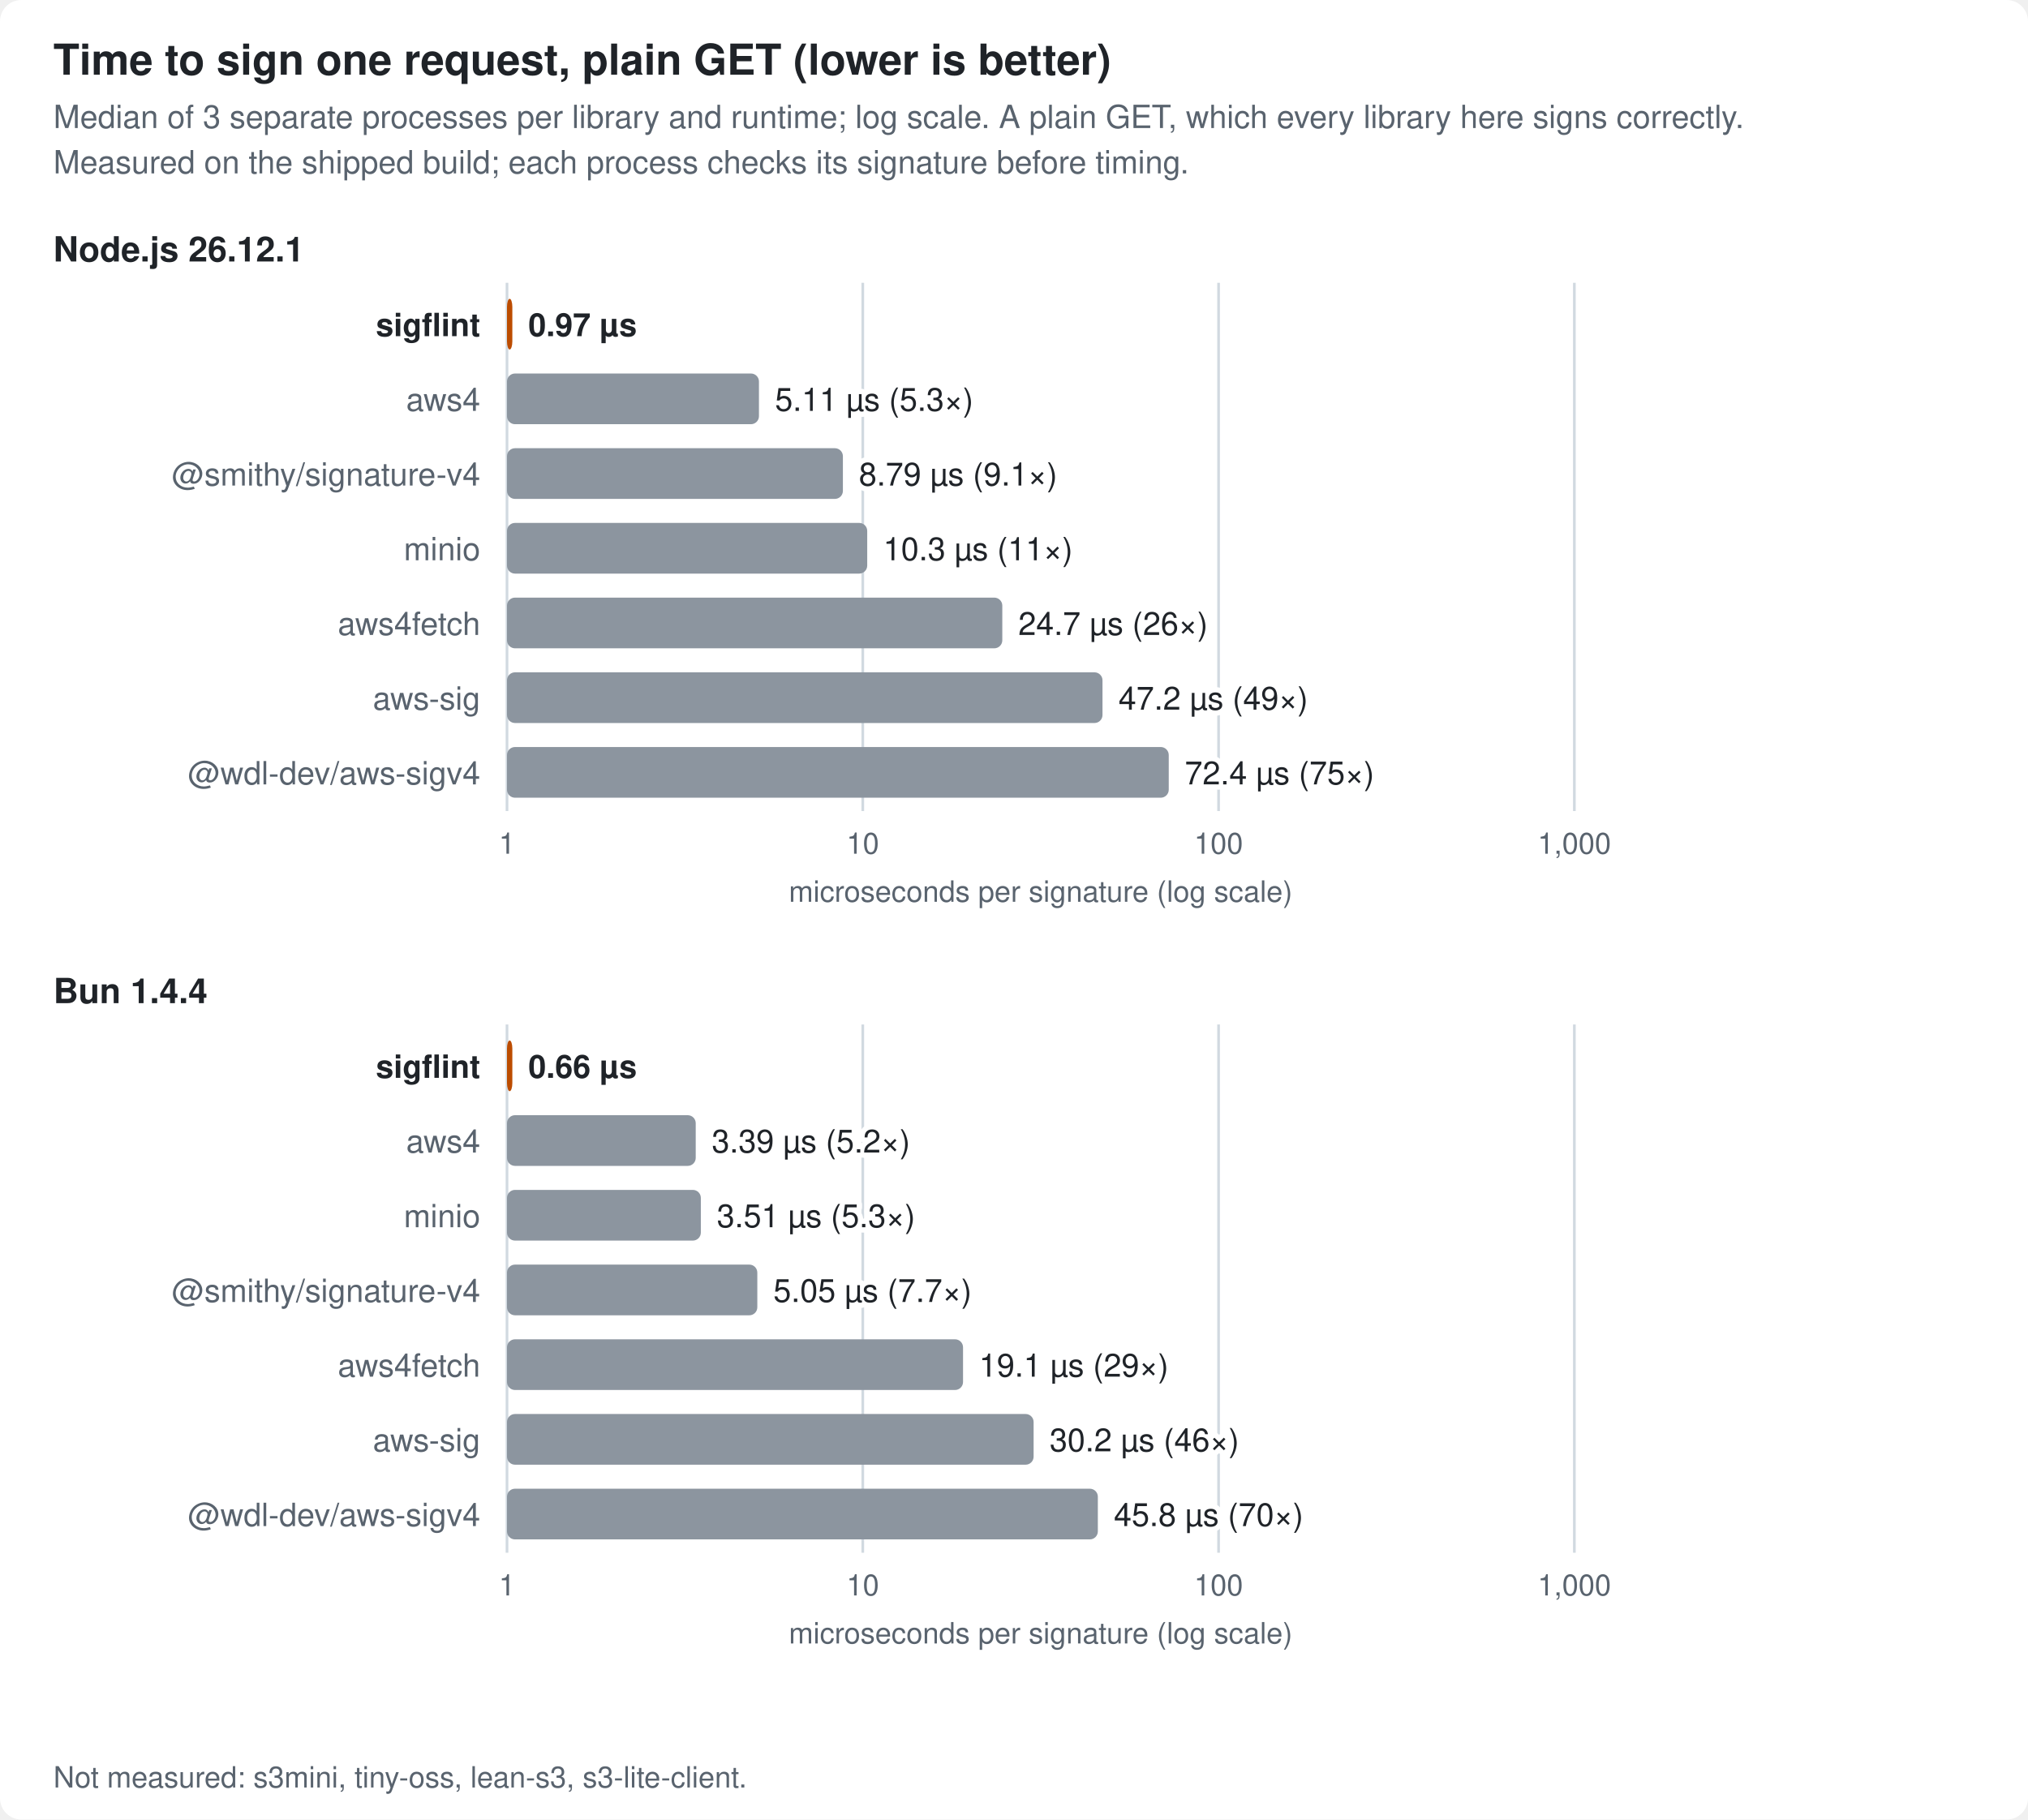
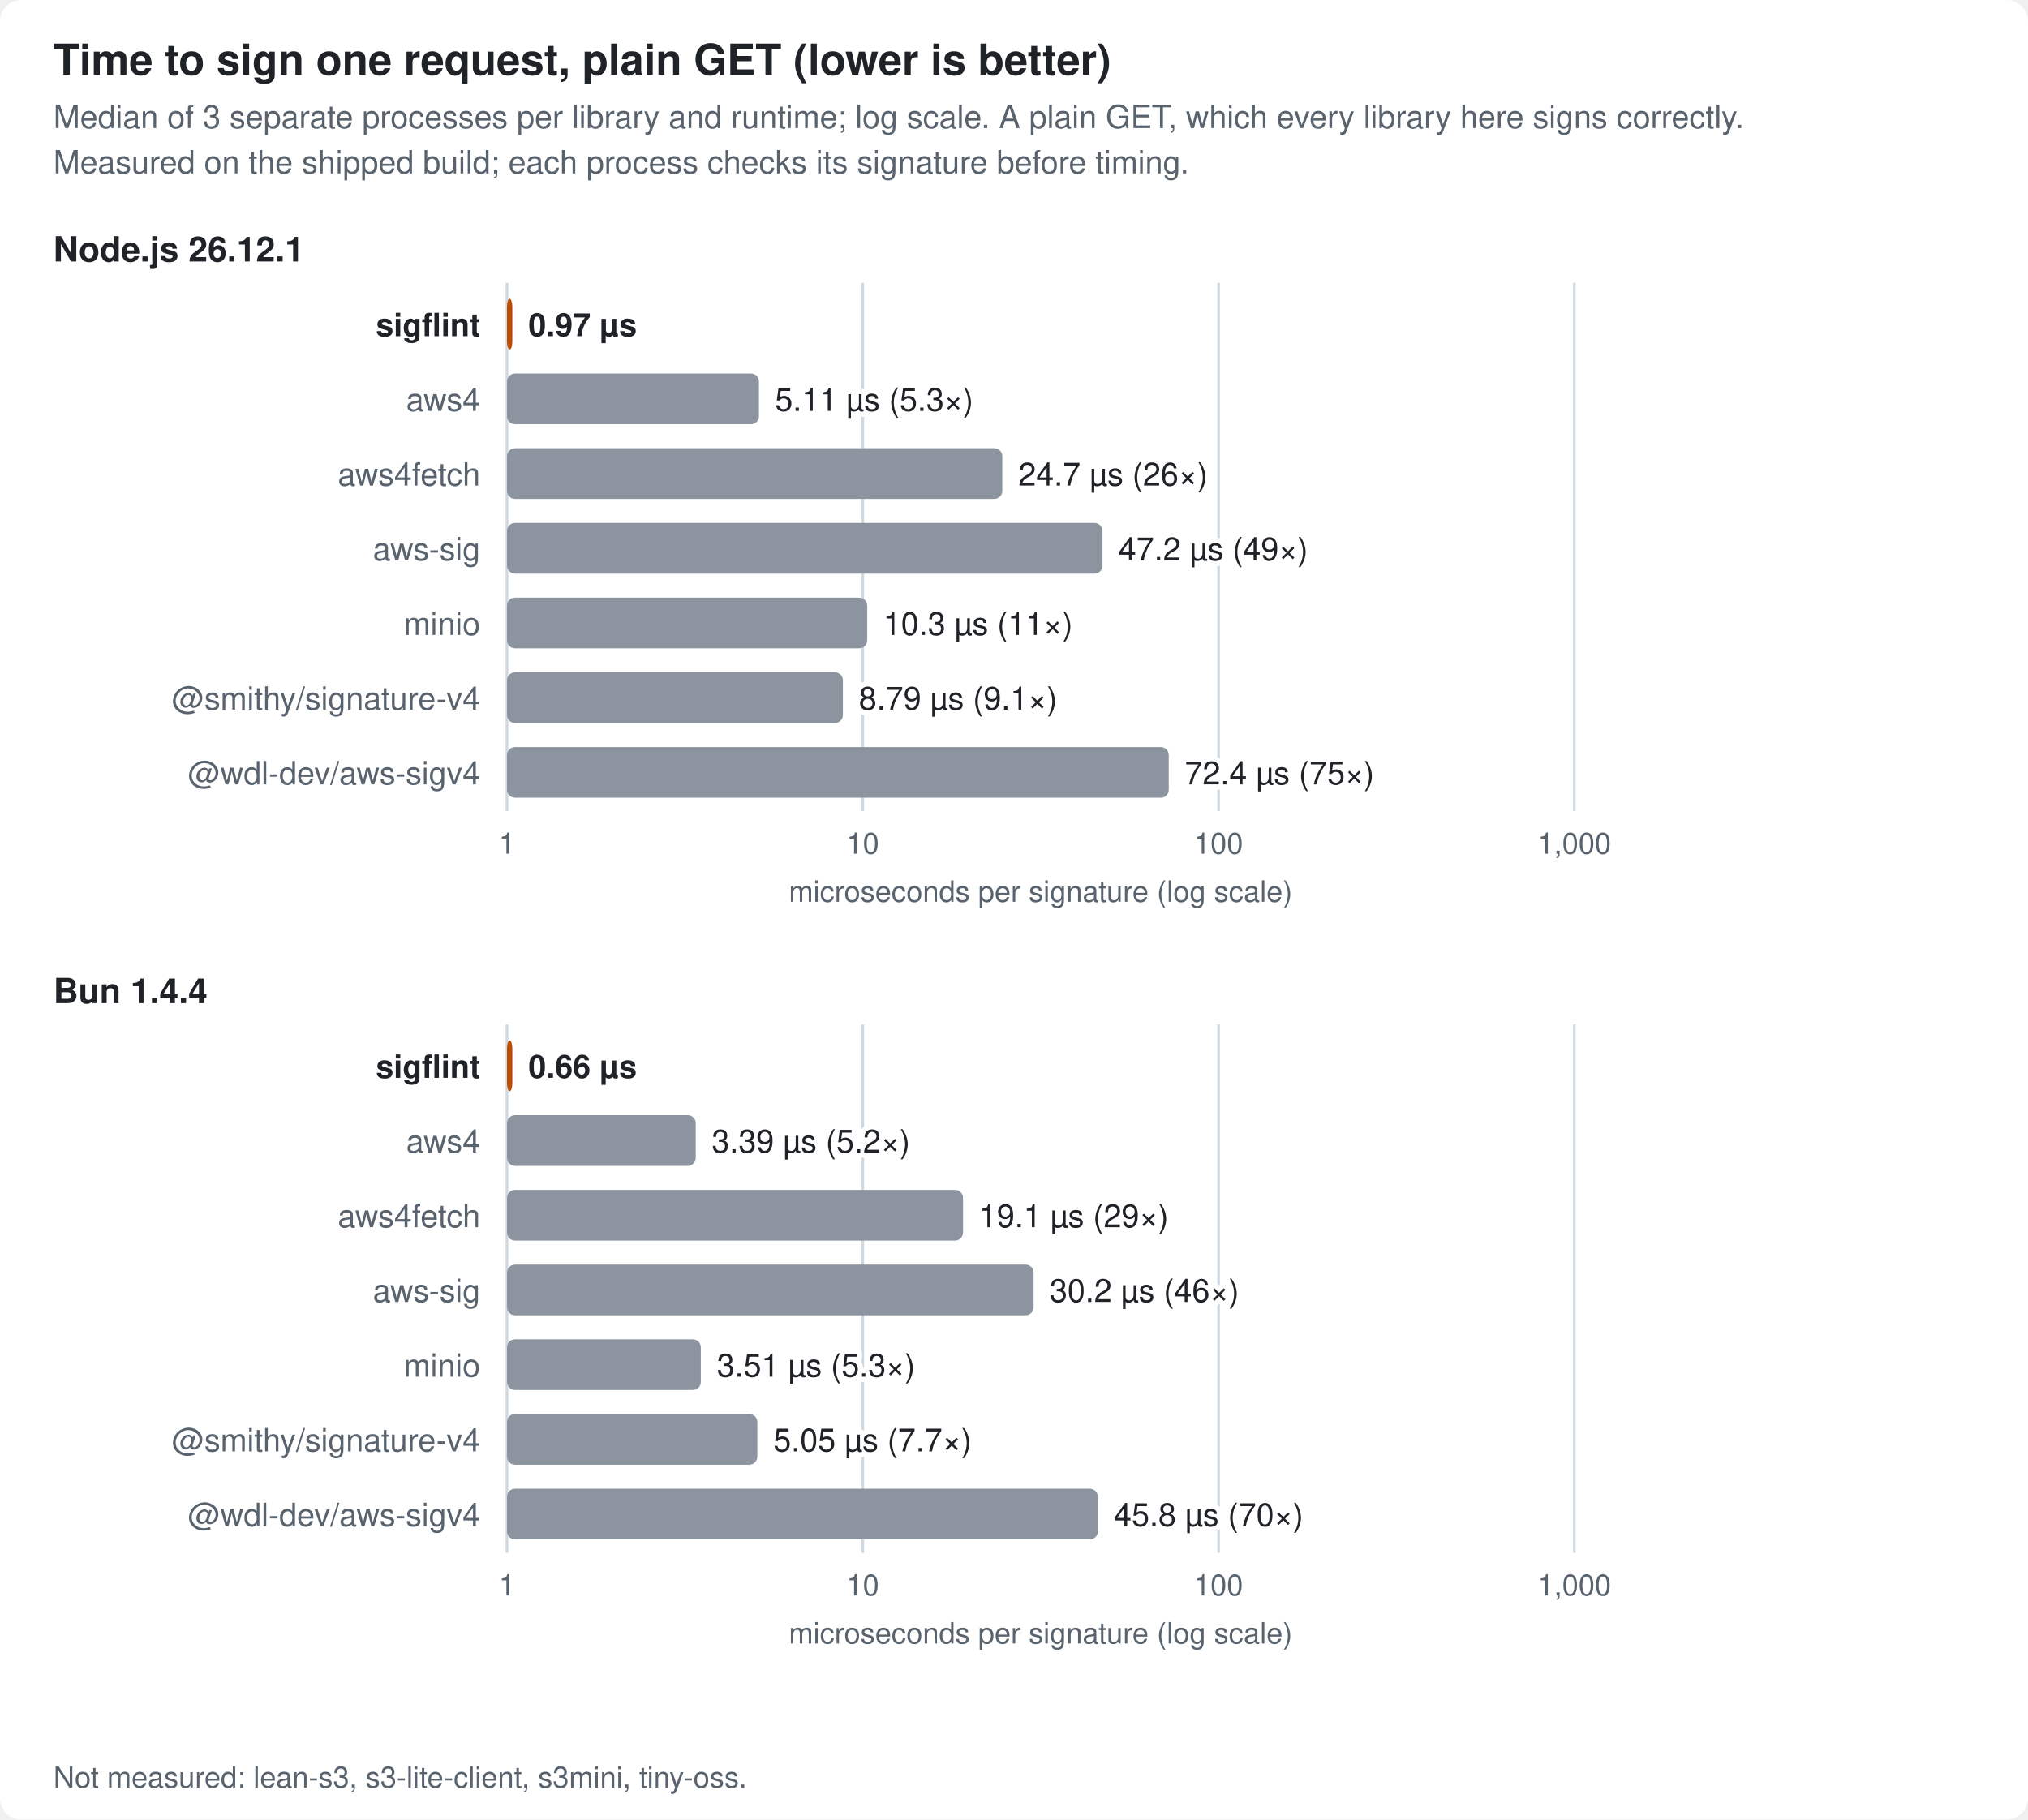
<svg xmlns="http://www.w3.org/2000/svg" width="760" height="682" viewBox="0 0 760 682" role="img" aria-labelledby="t d" font-family="-apple-system,BlinkMacSystemFont,'Segoe UI',Helvetica,Arial,sans-serif">
  <rect width="760" height="682" rx="8" fill="#ffffff" />
  <text x="20" y="28" font-size="16" fill="#1f2328" text-anchor="start" font-weight="600">Time to sign one request, plain GET (lower is better)</text>
  <text x="20" y="48" font-size="12" fill="#59636e" text-anchor="start" font-weight="400">Median of 3 separate processes per library and runtime; log scale. A plain GET, which every library here signs correctly.</text>
  <text x="20" y="65" font-size="12" fill="#59636e" text-anchor="start" font-weight="400">Measured on the shipped build; each process checks its signature before timing.</text>
  <text x="20" y="98" font-size="13" fill="#1f2328" text-anchor="start" font-weight="600">Node.js 26.12.1</text>
  <line x1="190" y1="106" x2="190" y2="304" stroke="#d1d9e0" />
  <text x="190" y="320" font-size="11" fill="#59636e" text-anchor="middle" font-weight="400">1</text>
  <line x1="323.333" y1="106" x2="323.333" y2="304" stroke="#d1d9e0" />
  <text x="323.333" y="320" font-size="11" fill="#59636e" text-anchor="middle" font-weight="400">10</text>
  <line x1="456.667" y1="106" x2="456.667" y2="304" stroke="#d1d9e0" />
  <text x="456.667" y="320" font-size="11" fill="#59636e" text-anchor="middle" font-weight="400">100</text>
  <line x1="590" y1="106" x2="590" y2="304" stroke="#d1d9e0" />
  <text x="590" y="320" font-size="11" fill="#59636e" text-anchor="middle" font-weight="400">1,000</text>
  <text x="180" y="126" font-size="12" fill="#1f2328" text-anchor="end" font-weight="700">sigflint</text>
  <rect x="190" y="112" width="2" height="19" rx="3" fill="#bc4c00" />
  <text x="198" y="126" font-size="12" fill="#1f2328" text-anchor="start" font-weight="700" stroke="#ffffff" stroke-width="4" stroke-linejoin="round" paint-order="stroke">0.97 µs</text>
  <text x="180" y="154" font-size="12" fill="#59636e" text-anchor="end" font-weight="400">aws4</text>
  <rect x="190" y="140" width="94.422" height="19" rx="3" fill="#8c959f" />
  <text x="290.422" y="154" font-size="12" fill="#1f2328" text-anchor="start" font-weight="400" stroke="#ffffff" stroke-width="4" stroke-linejoin="round" paint-order="stroke">5.11 µs  (5.3×)</text>
-   <text x="180" y="182" font-size="12" fill="#59636e" text-anchor="end" font-weight="400">@smithy/signature-v4</text>
-   <rect x="190" y="168" width="125.878" height="19" rx="3" fill="#8c959f" />
-   <text x="321.878" y="182" font-size="12" fill="#1f2328" text-anchor="start" font-weight="400" stroke="#ffffff" stroke-width="4" stroke-linejoin="round" paint-order="stroke">8.79 µs  (9.1×)</text>
-   <text x="180" y="210" font-size="12" fill="#59636e" text-anchor="end" font-weight="400">minio</text>
-   <rect x="190" y="196" width="134.994" height="19" rx="3" fill="#8c959f" />
-   <text x="330.994" y="210" font-size="12" fill="#1f2328" text-anchor="start" font-weight="400" stroke="#ffffff" stroke-width="4" stroke-linejoin="round" paint-order="stroke">10.3 µs  (11×)</text>
-   <text x="180" y="238" font-size="12" fill="#59636e" text-anchor="end" font-weight="400">aws4fetch</text>
-   <rect x="190" y="224" width="185.616" height="19" rx="3" fill="#8c959f" />
-   <text x="381.616" y="238" font-size="12" fill="#1f2328" text-anchor="start" font-weight="400" stroke="#ffffff" stroke-width="4" stroke-linejoin="round" paint-order="stroke">24.7 µs  (26×)</text>
-   <text x="180" y="266" font-size="12" fill="#59636e" text-anchor="end" font-weight="400">aws-sig</text>
-   <rect x="190" y="252" width="223.164" height="19" rx="3" fill="#8c959f" />
-   <text x="419.164" y="266" font-size="12" fill="#1f2328" text-anchor="start" font-weight="400" stroke="#ffffff" stroke-width="4" stroke-linejoin="round" paint-order="stroke">47.2 µs  (49×)</text>
+   <text x="180" y="182" font-size="12" fill="#59636e" text-anchor="end" font-weight="400">aws4fetch</text>
+   <rect x="190" y="168" width="185.616" height="19" rx="3" fill="#8c959f" />
+   <text x="381.616" y="182" font-size="12" fill="#1f2328" text-anchor="start" font-weight="400" stroke="#ffffff" stroke-width="4" stroke-linejoin="round" paint-order="stroke">24.7 µs  (26×)</text>
+   <text x="180" y="210" font-size="12" fill="#59636e" text-anchor="end" font-weight="400">aws-sig</text>
+   <rect x="190" y="196" width="223.164" height="19" rx="3" fill="#8c959f" />
+   <text x="419.164" y="210" font-size="12" fill="#1f2328" text-anchor="start" font-weight="400" stroke="#ffffff" stroke-width="4" stroke-linejoin="round" paint-order="stroke">47.2 µs  (49×)</text>
+   <text x="180" y="238" font-size="12" fill="#59636e" text-anchor="end" font-weight="400">minio</text>
+   <rect x="190" y="224" width="134.994" height="19" rx="3" fill="#8c959f" />
+   <text x="330.994" y="238" font-size="12" fill="#1f2328" text-anchor="start" font-weight="400" stroke="#ffffff" stroke-width="4" stroke-linejoin="round" paint-order="stroke">10.3 µs  (11×)</text>
+   <text x="180" y="266" font-size="12" fill="#59636e" text-anchor="end" font-weight="400">@smithy/signature-v4</text>
+   <rect x="190" y="252" width="125.878" height="19" rx="3" fill="#8c959f" />
+   <text x="321.878" y="266" font-size="12" fill="#1f2328" text-anchor="start" font-weight="400" stroke="#ffffff" stroke-width="4" stroke-linejoin="round" paint-order="stroke">8.79 µs  (9.1×)</text>
  <text x="180" y="294" font-size="12" fill="#59636e" text-anchor="end" font-weight="400">@wdl-dev/aws-sigv4</text>
  <rect x="190" y="280" width="247.991" height="19" rx="3" fill="#8c959f" />
  <text x="443.991" y="294" font-size="12" fill="#1f2328" text-anchor="start" font-weight="400" stroke="#ffffff" stroke-width="4" stroke-linejoin="round" paint-order="stroke">72.4 µs  (75×)</text>
  <text x="390" y="338" font-size="11" fill="#59636e" text-anchor="middle" font-weight="400">microseconds per signature (log scale)</text>
  <text x="20" y="376" font-size="13" fill="#1f2328" text-anchor="start" font-weight="600">Bun 1.4.4</text>
  <line x1="190" y1="384" x2="190" y2="582" stroke="#d1d9e0" />
  <text x="190" y="598" font-size="11" fill="#59636e" text-anchor="middle" font-weight="400">1</text>
  <line x1="323.333" y1="384" x2="323.333" y2="582" stroke="#d1d9e0" />
  <text x="323.333" y="598" font-size="11" fill="#59636e" text-anchor="middle" font-weight="400">10</text>
  <line x1="456.667" y1="384" x2="456.667" y2="582" stroke="#d1d9e0" />
  <text x="456.667" y="598" font-size="11" fill="#59636e" text-anchor="middle" font-weight="400">100</text>
  <line x1="590" y1="384" x2="590" y2="582" stroke="#d1d9e0" />
  <text x="590" y="598" font-size="11" fill="#59636e" text-anchor="middle" font-weight="400">1,000</text>
  <text x="180" y="404" font-size="12" fill="#1f2328" text-anchor="end" font-weight="700">sigflint</text>
  <rect x="190" y="390" width="2" height="19" rx="3" fill="#bc4c00" />
  <text x="198" y="404" font-size="12" fill="#1f2328" text-anchor="start" font-weight="700" stroke="#ffffff" stroke-width="4" stroke-linejoin="round" paint-order="stroke">0.66 µs</text>
  <text x="180" y="432" font-size="12" fill="#59636e" text-anchor="end" font-weight="400">aws4</text>
  <rect x="190" y="418" width="70.727" height="19" rx="3" fill="#8c959f" />
  <text x="266.727" y="432" font-size="12" fill="#1f2328" text-anchor="start" font-weight="400" stroke="#ffffff" stroke-width="4" stroke-linejoin="round" paint-order="stroke">3.39 µs  (5.2×)</text>
-   <text x="180" y="460" font-size="12" fill="#59636e" text-anchor="end" font-weight="400">minio</text>
-   <rect x="190" y="446" width="72.642" height="19" rx="3" fill="#8c959f" />
-   <text x="268.642" y="460" font-size="12" fill="#1f2328" text-anchor="start" font-weight="400" stroke="#ffffff" stroke-width="4" stroke-linejoin="round" paint-order="stroke">3.51 µs  (5.3×)</text>
-   <text x="180" y="488" font-size="12" fill="#59636e" text-anchor="end" font-weight="400">@smithy/signature-v4</text>
-   <rect x="190" y="474" width="93.807" height="19" rx="3" fill="#8c959f" />
-   <text x="289.807" y="488" font-size="12" fill="#1f2328" text-anchor="start" font-weight="400" stroke="#ffffff" stroke-width="4" stroke-linejoin="round" paint-order="stroke">5.05 µs  (7.7×)</text>
-   <text x="180" y="516" font-size="12" fill="#59636e" text-anchor="end" font-weight="400">aws4fetch</text>
-   <rect x="190" y="502" width="170.901" height="19" rx="3" fill="#8c959f" />
-   <text x="366.901" y="516" font-size="12" fill="#1f2328" text-anchor="start" font-weight="400" stroke="#ffffff" stroke-width="4" stroke-linejoin="round" paint-order="stroke">19.1 µs  (29×)</text>
-   <text x="180" y="544" font-size="12" fill="#59636e" text-anchor="end" font-weight="400">aws-sig</text>
-   <rect x="190" y="530" width="197.348" height="19" rx="3" fill="#8c959f" />
-   <text x="393.348" y="544" font-size="12" fill="#1f2328" text-anchor="start" font-weight="400" stroke="#ffffff" stroke-width="4" stroke-linejoin="round" paint-order="stroke">30.2 µs  (46×)</text>
+   <text x="180" y="460" font-size="12" fill="#59636e" text-anchor="end" font-weight="400">aws4fetch</text>
+   <rect x="190" y="446" width="170.901" height="19" rx="3" fill="#8c959f" />
+   <text x="366.901" y="460" font-size="12" fill="#1f2328" text-anchor="start" font-weight="400" stroke="#ffffff" stroke-width="4" stroke-linejoin="round" paint-order="stroke">19.1 µs  (29×)</text>
+   <text x="180" y="488" font-size="12" fill="#59636e" text-anchor="end" font-weight="400">aws-sig</text>
+   <rect x="190" y="474" width="197.348" height="19" rx="3" fill="#8c959f" />
+   <text x="393.348" y="488" font-size="12" fill="#1f2328" text-anchor="start" font-weight="400" stroke="#ffffff" stroke-width="4" stroke-linejoin="round" paint-order="stroke">30.2 µs  (46×)</text>
+   <text x="180" y="516" font-size="12" fill="#59636e" text-anchor="end" font-weight="400">minio</text>
+   <rect x="190" y="502" width="72.642" height="19" rx="3" fill="#8c959f" />
+   <text x="268.642" y="516" font-size="12" fill="#1f2328" text-anchor="start" font-weight="400" stroke="#ffffff" stroke-width="4" stroke-linejoin="round" paint-order="stroke">3.51 µs  (5.3×)</text>
+   <text x="180" y="544" font-size="12" fill="#59636e" text-anchor="end" font-weight="400">@smithy/signature-v4</text>
+   <rect x="190" y="530" width="93.807" height="19" rx="3" fill="#8c959f" />
+   <text x="289.807" y="544" font-size="12" fill="#1f2328" text-anchor="start" font-weight="400" stroke="#ffffff" stroke-width="4" stroke-linejoin="round" paint-order="stroke">5.05 µs  (7.7×)</text>
  <text x="180" y="572" font-size="12" fill="#59636e" text-anchor="end" font-weight="400">@wdl-dev/aws-sigv4</text>
  <rect x="190" y="558" width="221.421" height="19" rx="3" fill="#8c959f" />
  <text x="417.421" y="572" font-size="12" fill="#1f2328" text-anchor="start" font-weight="400" stroke="#ffffff" stroke-width="4" stroke-linejoin="round" paint-order="stroke">45.8 µs  (70×)</text>
  <text x="390" y="616" font-size="11" fill="#59636e" text-anchor="middle" font-weight="400">microseconds per signature (log scale)</text>
-   <text x="20" y="670" font-size="11" fill="#59636e" text-anchor="start" font-weight="400">Not measured: s3mini, tiny-oss, lean-s3, s3-lite-client.</text>
+   <text x="20" y="670" font-size="11" fill="#59636e" text-anchor="start" font-weight="400">Not measured: lean-s3, s3-lite-client, s3mini, tiny-oss.</text>
</svg>
